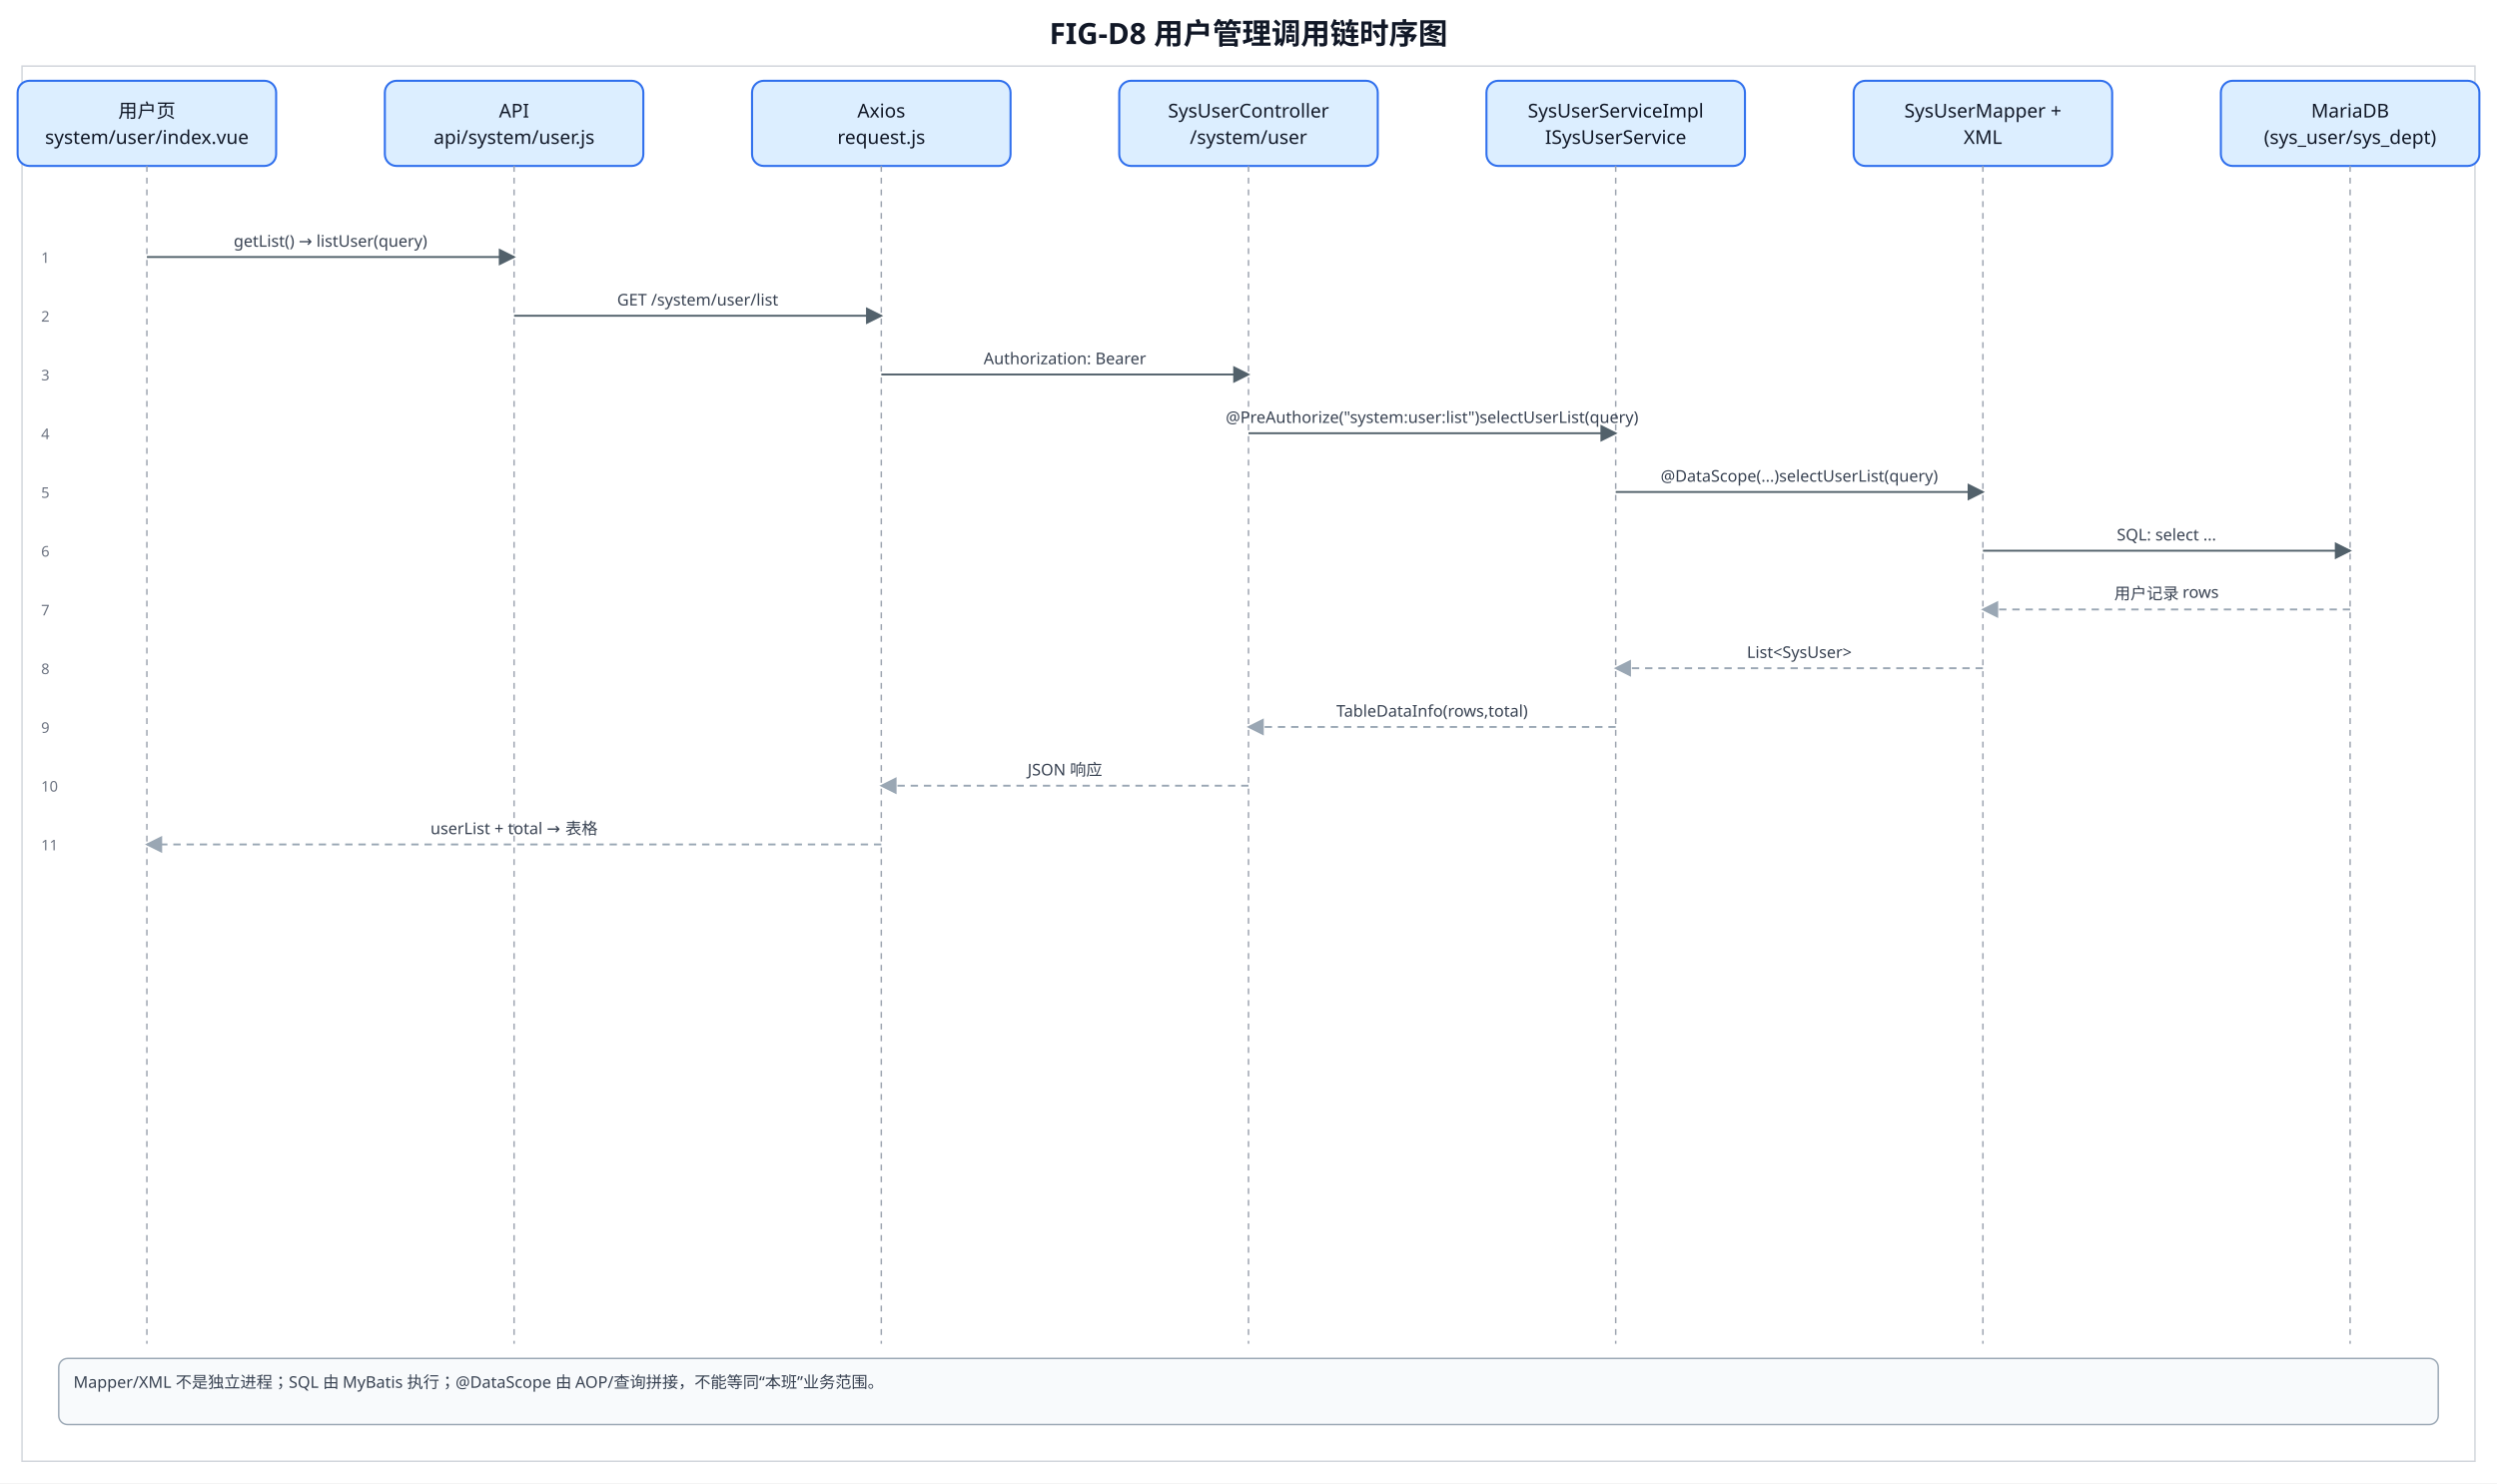
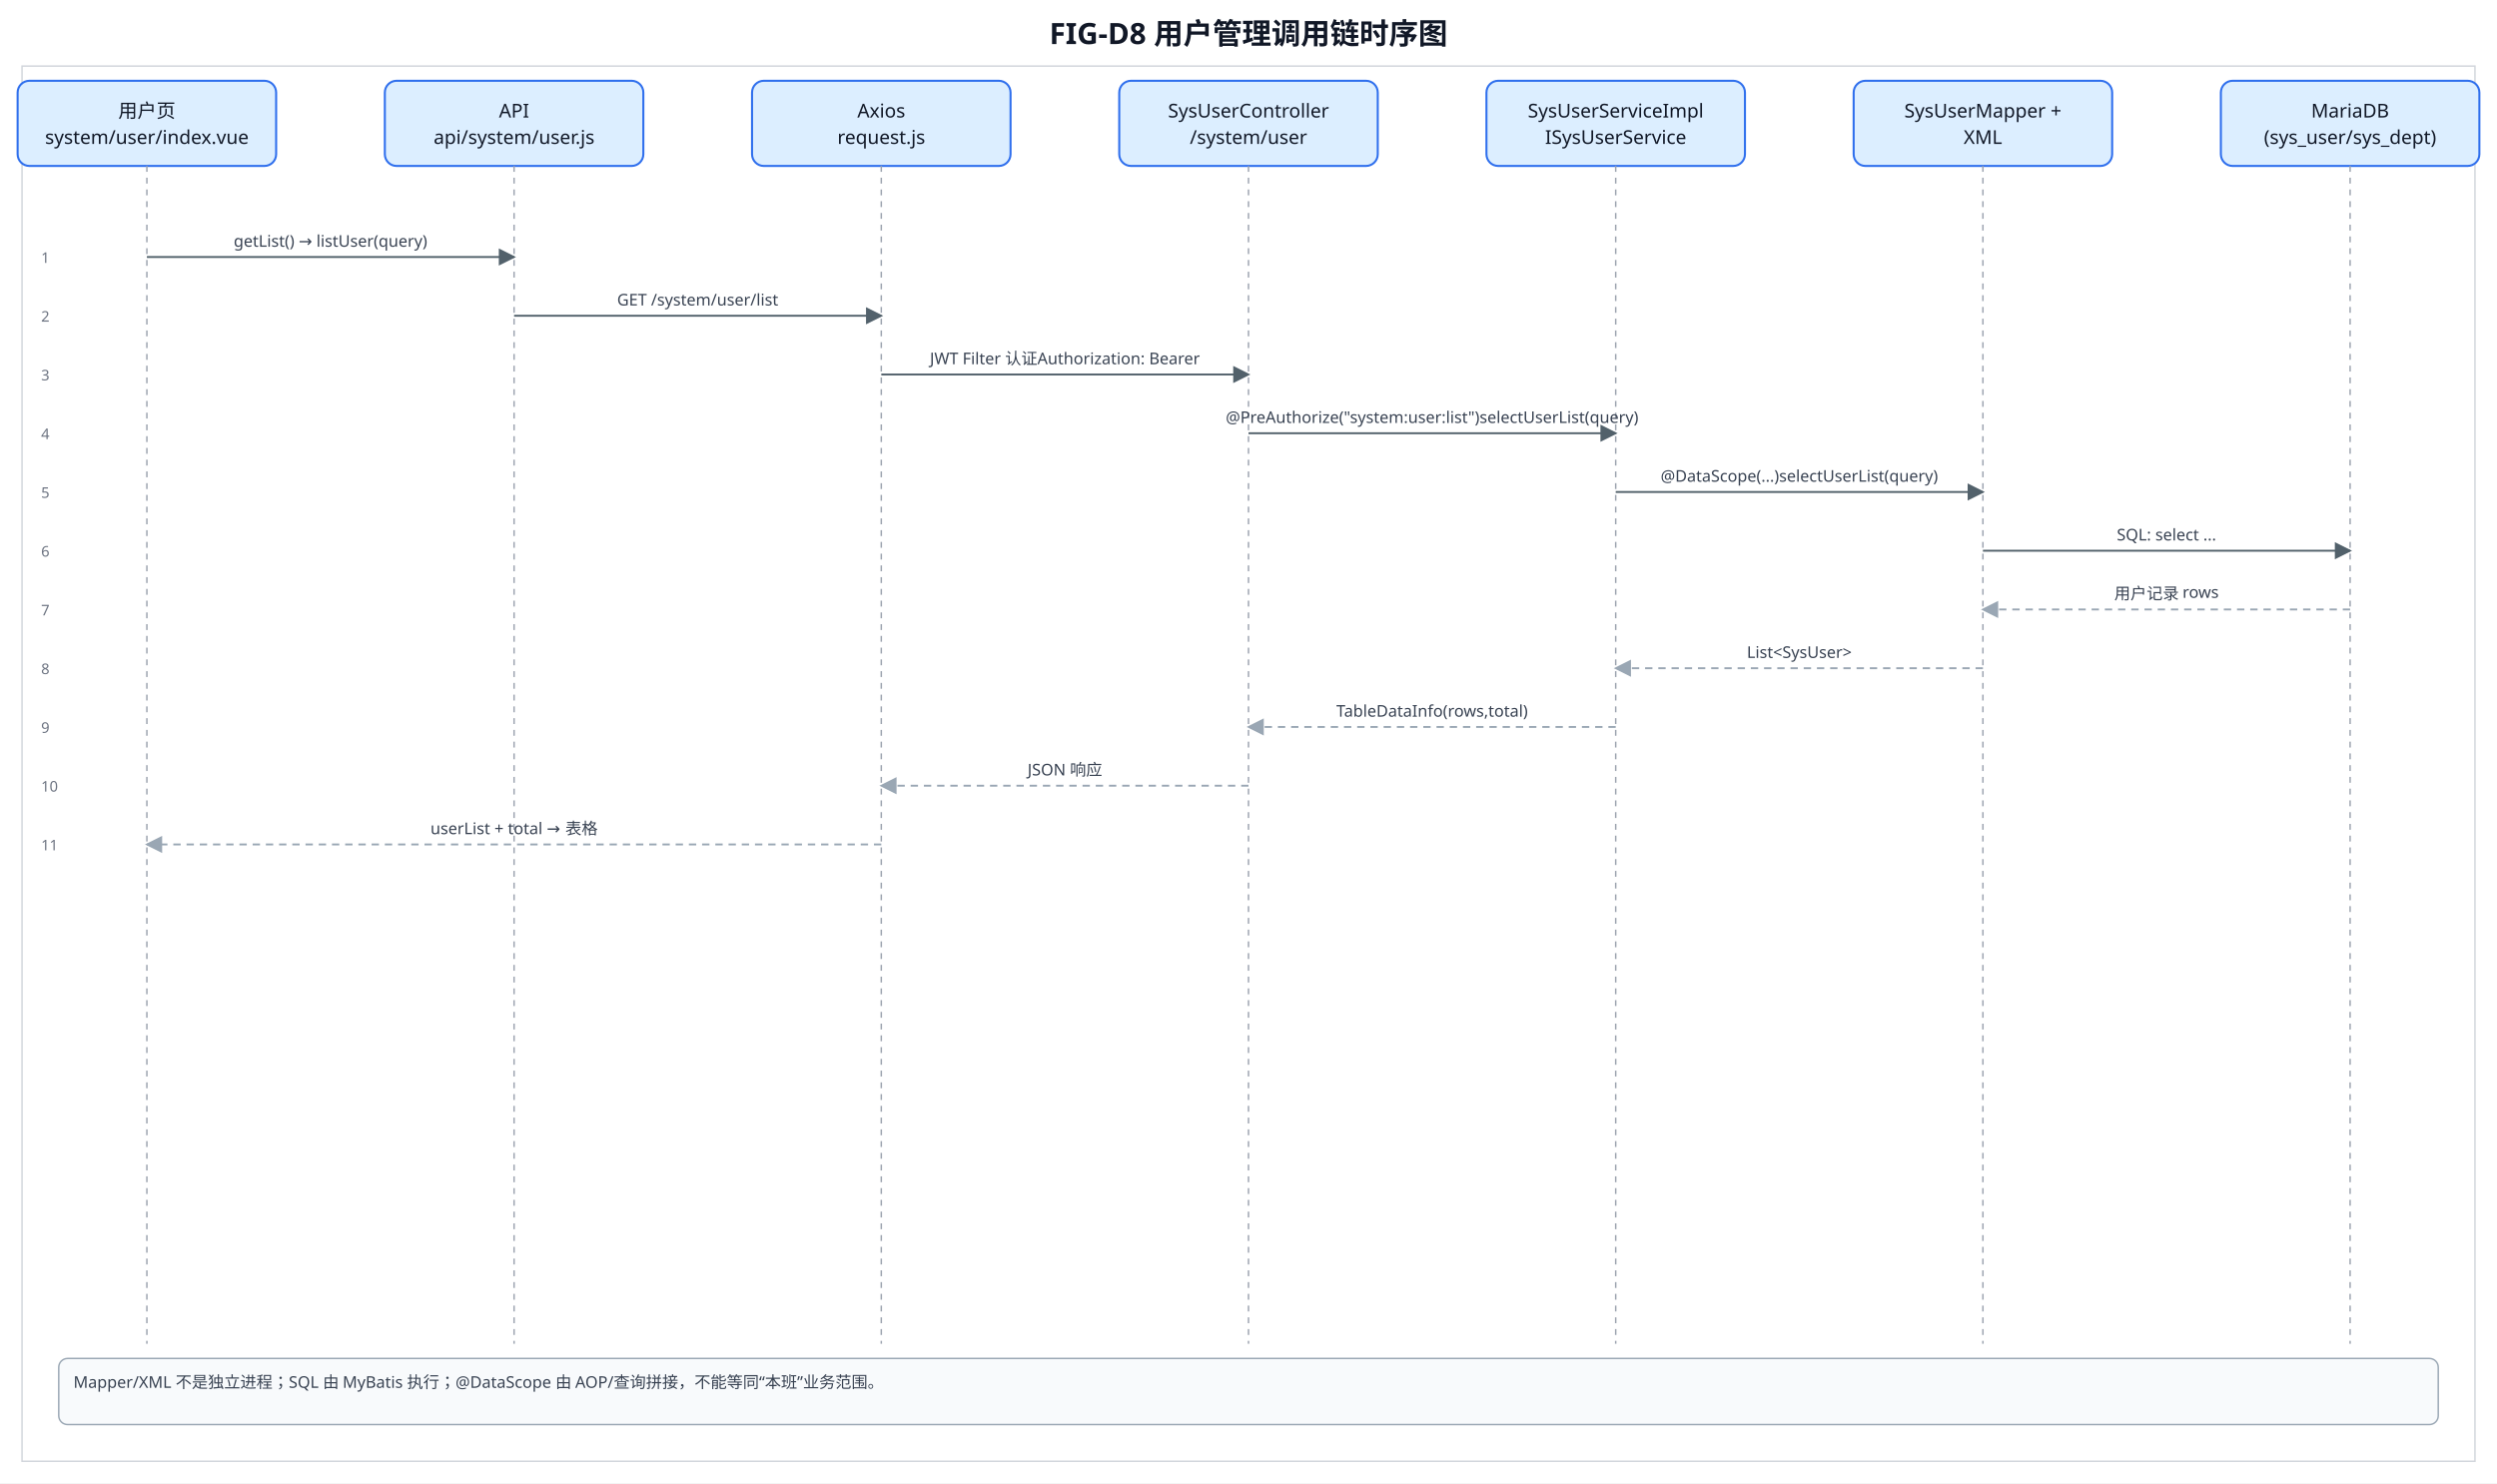
<svg xmlns="http://www.w3.org/2000/svg" width="1700" height="1010" viewBox="0 0 1700 1010">
  <defs>
    <marker id="arrow" markerWidth="9" markerHeight="9" refX="8" refY="4.5" orient="auto" markerUnits="strokeWidth">
      <path d="M0,0 L9,4.5 L0,9 z" fill="#52616B" />
    </marker>
    <marker id="arrow-d" markerWidth="9" markerHeight="9" refX="8" refY="4.5" orient="auto" markerUnits="strokeWidth">
      <path d="M0,0 L9,4.5 L0,9 z" fill="#9AA7B4" />
    </marker>
  </defs>
  <rect width="1700" height="1010" fill="#FFFFFF" />
  <text x="850.0" y="30" text-anchor="middle" font-family="SimHei" font-size="20" font-weight="bold" fill="#111827">FIG-D8  用户管理调用链时序图</text>
  <rect x="15" y="45" width="1670" height="950" fill="#FFFFFF" stroke="#D1D5DB" stroke-width="1" />
  <rect x="12.0" y="55" width="176" height="58" rx="8" fill="#DCEEFF" stroke="#2F6FED" stroke-width="1.4" />
  <text x="100.0" y="80.0" text-anchor="middle" font-family="SimHei" font-size="13" fill="#111827">用户页</text>
  <text x="100.0" y="98.0" text-anchor="middle" font-family="SimHei" font-size="13" fill="#111827">system/user/index.vue</text>
  <line x1="100.0" y1="113" x2="100.0" y2="915" stroke="#9CA3AF" stroke-width="1" stroke-dasharray="4 4" />
  <rect x="262.0" y="55" width="176" height="58" rx="8" fill="#DCEEFF" stroke="#2F6FED" stroke-width="1.4" />
  <text x="350.0" y="80.0" text-anchor="middle" font-family="SimHei" font-size="13" fill="#111827">API</text>
  <text x="350.0" y="98.0" text-anchor="middle" font-family="SimHei" font-size="13" fill="#111827">api/system/user.js</text>
  <line x1="350.0" y1="113" x2="350.0" y2="915" stroke="#9CA3AF" stroke-width="1" stroke-dasharray="4 4" />
  <rect x="512.0" y="55" width="176" height="58" rx="8" fill="#DCEEFF" stroke="#2F6FED" stroke-width="1.4" />
  <text x="600.0" y="80.0" text-anchor="middle" font-family="SimHei" font-size="13" fill="#111827">Axios</text>
  <text x="600.0" y="98.0" text-anchor="middle" font-family="SimHei" font-size="13" fill="#111827">request.js</text>
  <line x1="600.0" y1="113" x2="600.0" y2="915" stroke="#9CA3AF" stroke-width="1" stroke-dasharray="4 4" />
  <rect x="762.0" y="55" width="176" height="58" rx="8" fill="#DCEEFF" stroke="#2F6FED" stroke-width="1.4" />
  <text x="850.0" y="80.0" text-anchor="middle" font-family="SimHei" font-size="13" fill="#111827">SysUserController</text>
  <text x="850.0" y="98.0" text-anchor="middle" font-family="SimHei" font-size="13" fill="#111827">/system/user</text>
  <line x1="850.0" y1="113" x2="850.0" y2="915" stroke="#9CA3AF" stroke-width="1" stroke-dasharray="4 4" />
  <rect x="1012.0" y="55" width="176" height="58" rx="8" fill="#DCEEFF" stroke="#2F6FED" stroke-width="1.4" />
  <text x="1100.0" y="80.0" text-anchor="middle" font-family="SimHei" font-size="13" fill="#111827">SysUserServiceImpl</text>
  <text x="1100.0" y="98.0" text-anchor="middle" font-family="SimHei" font-size="13" fill="#111827">ISysUserService</text>
  <line x1="1100.0" y1="113" x2="1100.0" y2="915" stroke="#9CA3AF" stroke-width="1" stroke-dasharray="4 4" />
  <rect x="1262.0" y="55" width="176" height="58" rx="8" fill="#DCEEFF" stroke="#2F6FED" stroke-width="1.4" />
  <text x="1350.0" y="80.0" text-anchor="middle" font-family="SimHei" font-size="13" fill="#111827">SysUserMapper +</text>
  <text x="1350.0" y="98.0" text-anchor="middle" font-family="SimHei" font-size="13" fill="#111827">XML</text>
  <line x1="1350.0" y1="113" x2="1350.0" y2="915" stroke="#9CA3AF" stroke-width="1" stroke-dasharray="4 4" />
  <rect x="1512.0" y="55" width="176" height="58" rx="8" fill="#DCEEFF" stroke="#2F6FED" stroke-width="1.4" />
  <text x="1600.0" y="80.0" text-anchor="middle" font-family="SimHei" font-size="13" fill="#111827">MariaDB</text>
  <text x="1600.0" y="98.0" text-anchor="middle" font-family="SimHei" font-size="13" fill="#111827">(sys_user/sys_dept)</text>
  <line x1="1600.0" y1="113" x2="1600.0" y2="915" stroke="#9CA3AF" stroke-width="1" stroke-dasharray="4 4" />
  <line x1="100.0" y1="175" x2="350.0" y2="175" stroke="#52616B" stroke-width="1.3" marker-end="url(#arrow)" />
  <text x="225.0" y="168" text-anchor="middle" font-family="SimHei" font-size="11" fill="#374151">getList() → listUser(query)</text>
  <text x="28" y="179" font-family="SimHei" font-size="10" fill="#6B7280">1</text>
  <line x1="350.0" y1="215" x2="600.0" y2="215" stroke="#52616B" stroke-width="1.3" marker-end="url(#arrow)" />
  <text x="475.0" y="208" text-anchor="middle" font-family="SimHei" font-size="11" fill="#374151">GET /system/user/list</text>
  <text x="28" y="219" font-family="SimHei" font-size="10" fill="#6B7280">2</text>
  <line x1="600.0" y1="255" x2="850.0" y2="255" stroke="#52616B" stroke-width="1.3" marker-end="url(#arrow)" />
-   <text x="725.0" y="248" text-anchor="middle" font-family="SimHei" font-size="11" fill="#374151">Authorization: Bearer</text>
+   <text x="725.0" y="248" text-anchor="middle" font-family="SimHei" font-size="11" fill="#374151">JWT Filter 认证
+ Authorization: Bearer</text>
  <text x="28" y="259" font-family="SimHei" font-size="10" fill="#6B7280">3</text>
  <line x1="850.0" y1="295" x2="1100.0" y2="295" stroke="#52616B" stroke-width="1.3" marker-end="url(#arrow)" />
  <text x="975.0" y="288" text-anchor="middle" font-family="SimHei" font-size="11" fill="#374151">@PreAuthorize("system:user:list")
selectUserList(query)</text>
  <text x="28" y="299" font-family="SimHei" font-size="10" fill="#6B7280">4</text>
  <line x1="1100.0" y1="335" x2="1350.0" y2="335" stroke="#52616B" stroke-width="1.3" marker-end="url(#arrow)" />
  <text x="1225.0" y="328" text-anchor="middle" font-family="SimHei" font-size="11" fill="#374151">@DataScope(...)
selectUserList(query)</text>
  <text x="28" y="339" font-family="SimHei" font-size="10" fill="#6B7280">5</text>
  <line x1="1350.0" y1="375" x2="1600.0" y2="375" stroke="#52616B" stroke-width="1.3" marker-end="url(#arrow)" />
  <text x="1475.0" y="368" text-anchor="middle" font-family="SimHei" font-size="11" fill="#374151">SQL: select ...</text>
  <text x="28" y="379" font-family="SimHei" font-size="10" fill="#6B7280">6</text>
  <line x1="1600.0" y1="415" x2="1350.0" y2="415" stroke="#9AA7B4" stroke-width="1.3" stroke-dasharray="5 4" marker-end="url(#arrow-d)" />
  <text x="1475.0" y="408" text-anchor="middle" font-family="SimHei" font-size="11" fill="#374151">用户记录 rows</text>
  <text x="28" y="419" font-family="SimHei" font-size="10" fill="#6B7280">7</text>
  <line x1="1350.0" y1="455" x2="1100.0" y2="455" stroke="#9AA7B4" stroke-width="1.3" stroke-dasharray="5 4" marker-end="url(#arrow-d)" />
  <text x="1225.0" y="448" text-anchor="middle" font-family="SimHei" font-size="11" fill="#374151">List&lt;SysUser&gt;</text>
  <text x="28" y="459" font-family="SimHei" font-size="10" fill="#6B7280">8</text>
  <line x1="1100.0" y1="495" x2="850.0" y2="495" stroke="#9AA7B4" stroke-width="1.3" stroke-dasharray="5 4" marker-end="url(#arrow-d)" />
  <text x="975.0" y="488" text-anchor="middle" font-family="SimHei" font-size="11" fill="#374151">TableDataInfo(rows,total)</text>
  <text x="28" y="499" font-family="SimHei" font-size="10" fill="#6B7280">9</text>
  <line x1="850.0" y1="535" x2="600.0" y2="535" stroke="#9AA7B4" stroke-width="1.3" stroke-dasharray="5 4" marker-end="url(#arrow-d)" />
  <text x="725.0" y="528" text-anchor="middle" font-family="SimHei" font-size="11" fill="#374151">JSON 响应</text>
  <text x="28" y="539" font-family="SimHei" font-size="10" fill="#6B7280">10</text>
  <line x1="600.0" y1="575" x2="100.0" y2="575" stroke="#9AA7B4" stroke-width="1.3" stroke-dasharray="5 4" marker-end="url(#arrow-d)" />
  <text x="350.0" y="568" text-anchor="middle" font-family="SimHei" font-size="11" fill="#374151">userList + total → 表格</text>
  <text x="28" y="579" font-family="SimHei" font-size="10" fill="#6B7280">11</text>
  <rect x="40" y="925" width="1620" height="45" rx="6" fill="#F8FAFC" stroke="#9AA7B4" stroke-width="1" />
  <text x="50" y="945" font-family="SimHei" font-size="11" fill="#374151">Mapper/XML 不是独立进程；SQL 由 MyBatis 执行；@DataScope 由 AOP/查询拼接，不能等同“本班”业务范围。</text>
</svg>
